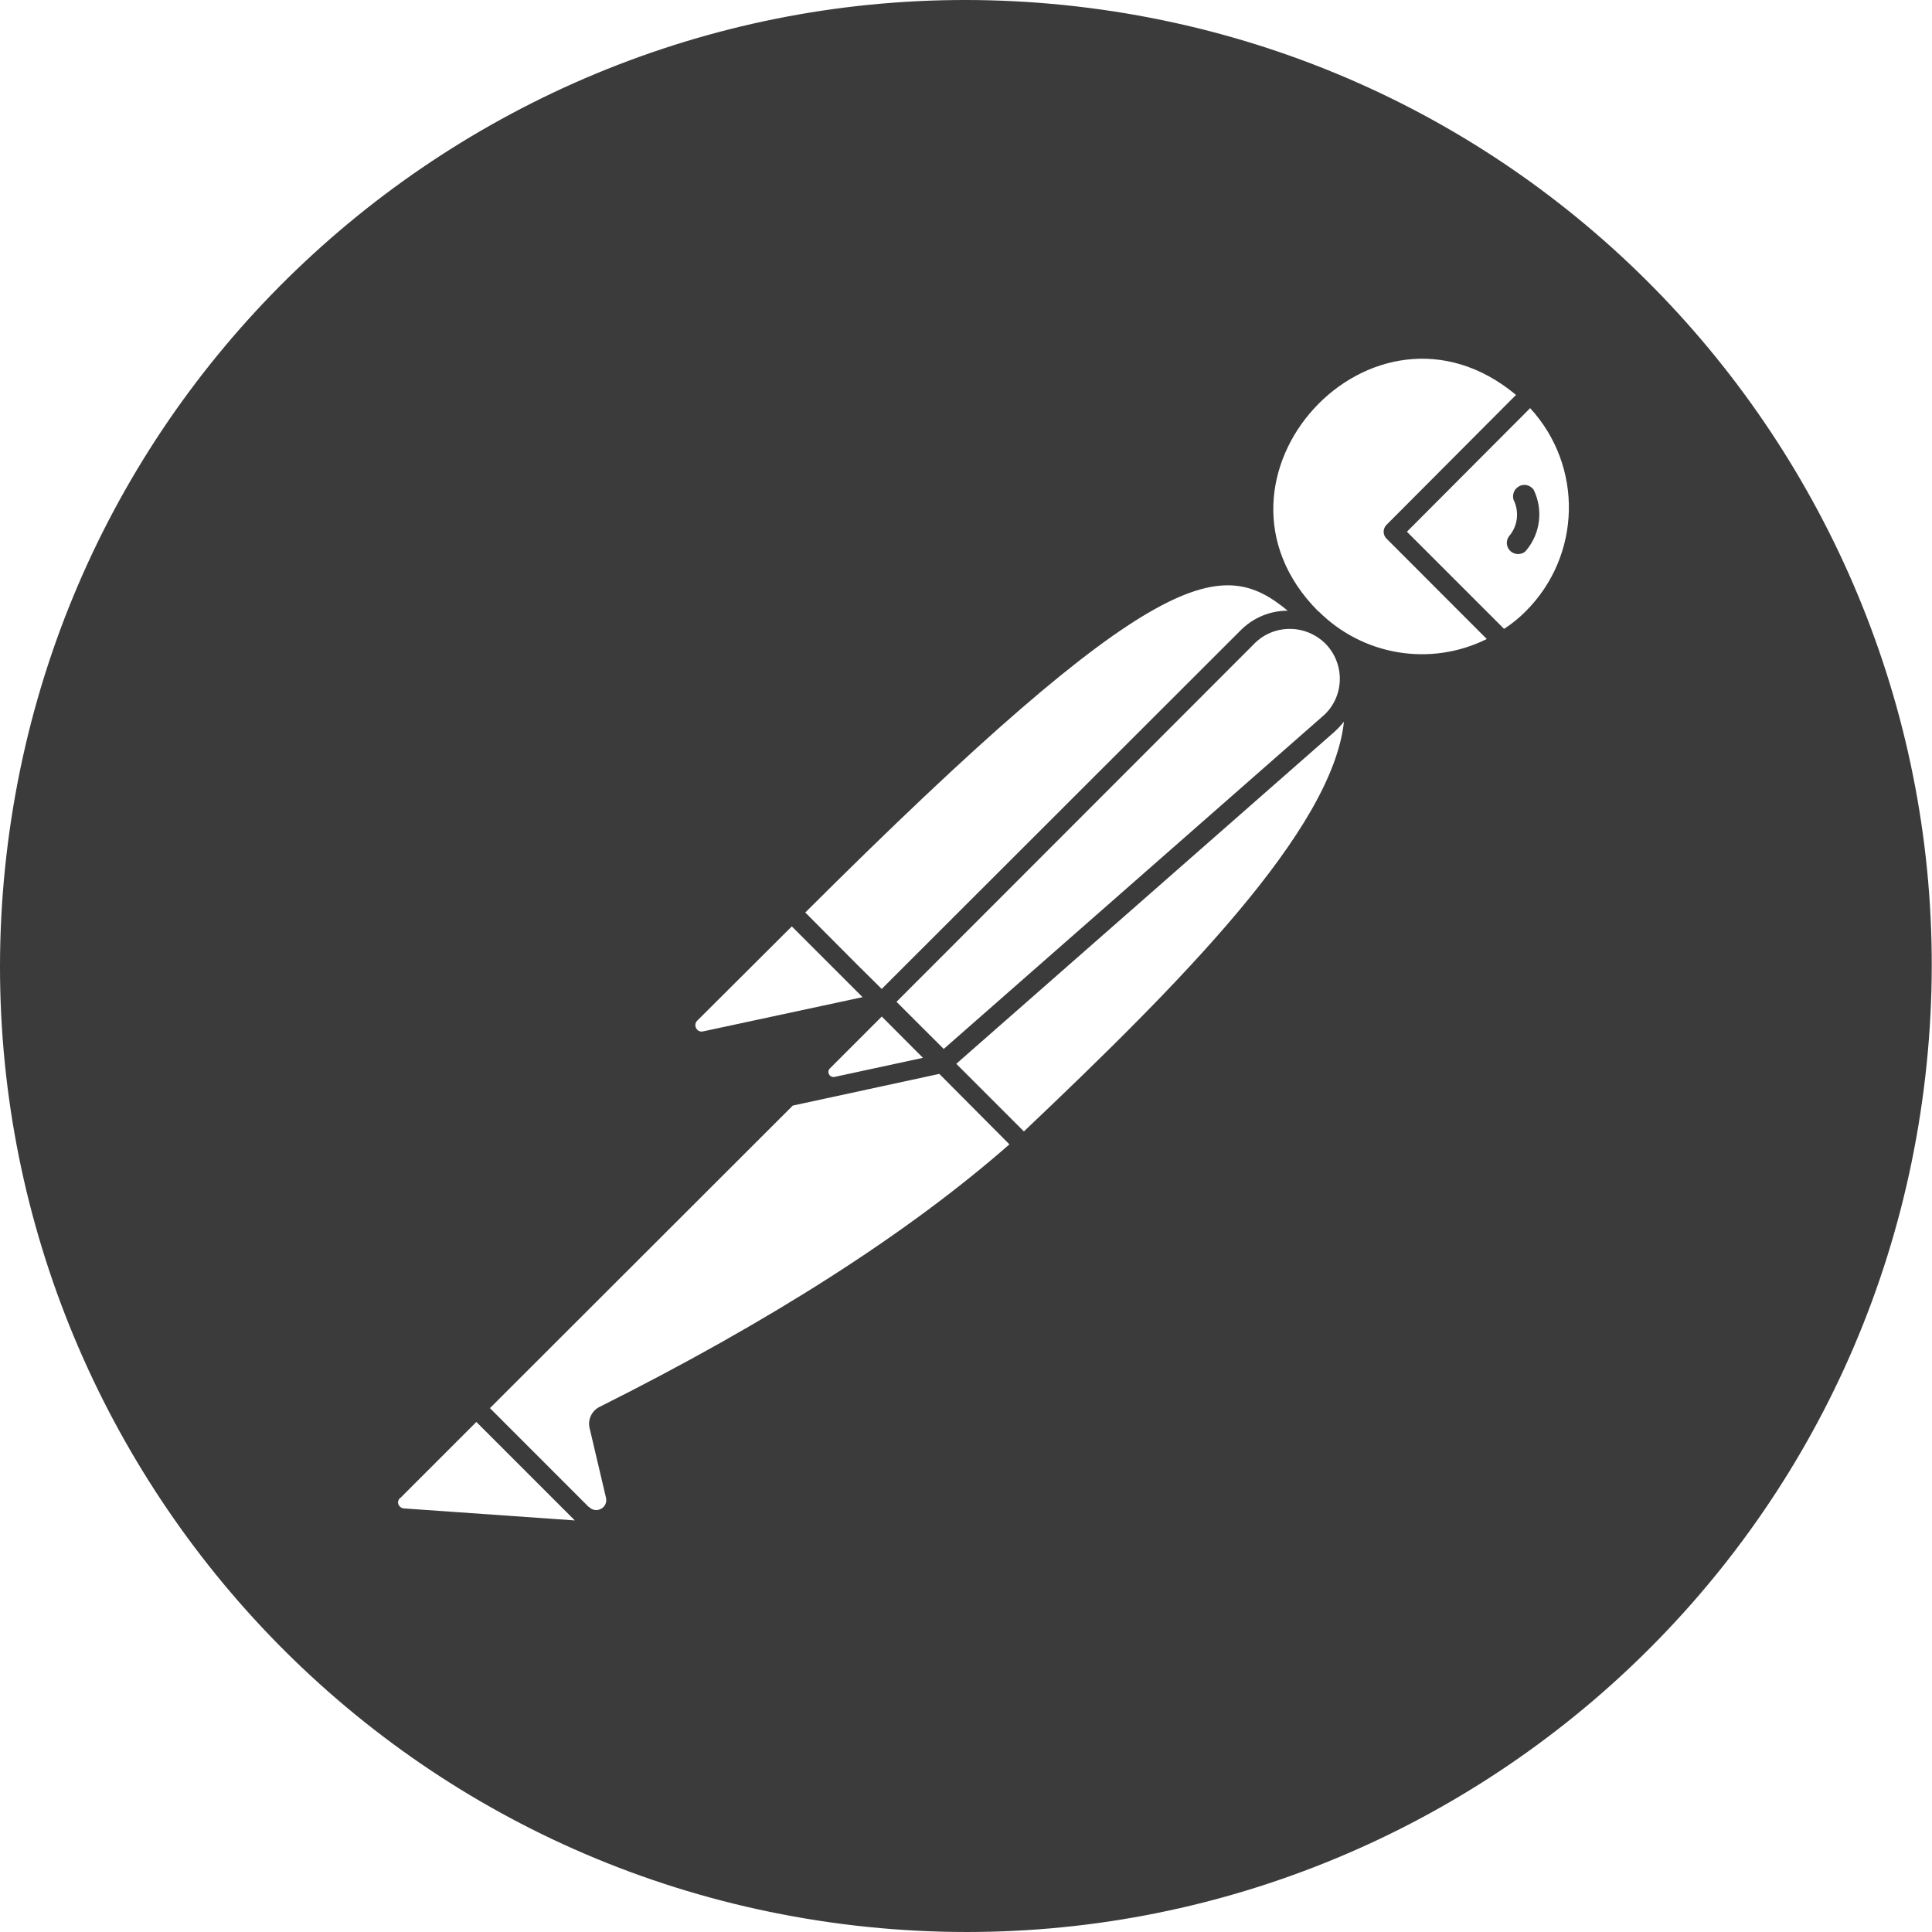
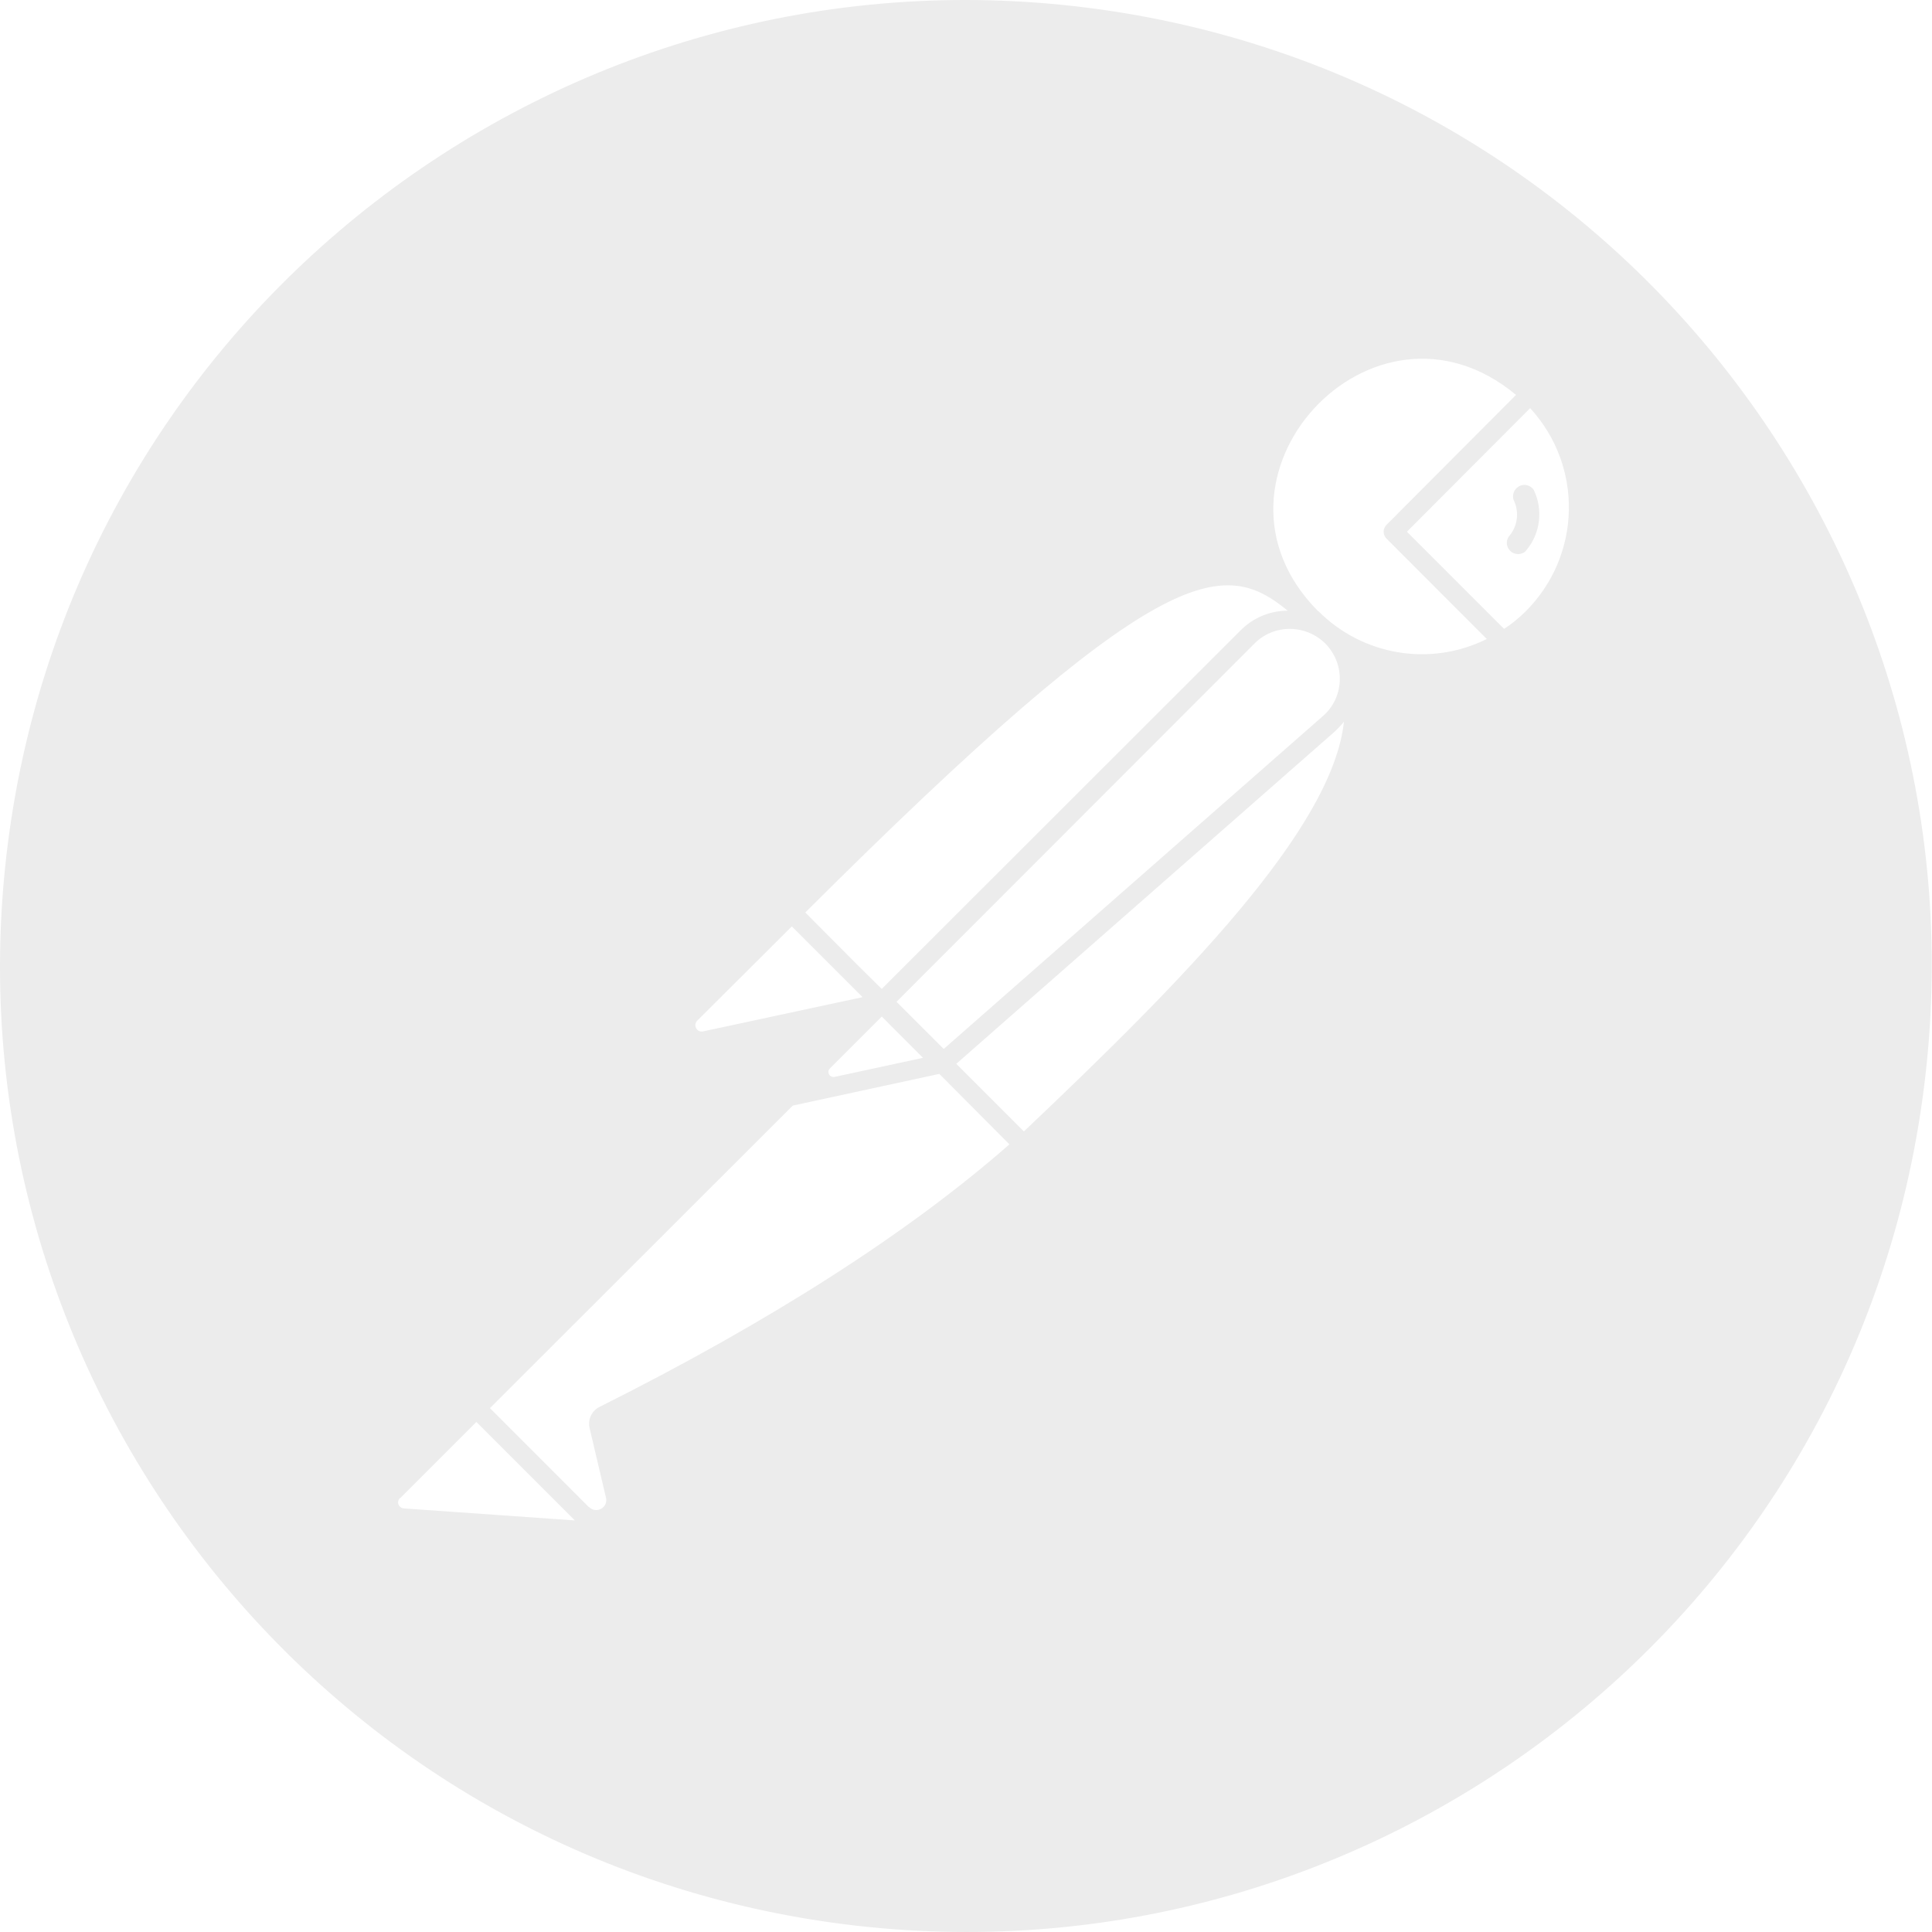
- <svg xmlns="http://www.w3.org/2000/svg" fill="#3b3b3b" width="800px" height="800px" viewBox="0 0 32 32">
+ <svg xmlns="http://www.w3.org/2000/svg" fill="#ececec" width="800px" height="800px" viewBox="0 0 32 32">
  <path d="M18.036 0.131c-8.765-1.12-16.781 5.067-17.905 13.833-1.12 8.765 5.067 16.781 13.833 17.905 8.765 1.12 16.781-5.067 17.9-13.833 1.125-8.765-5.061-16.781-13.828-17.905zM21.328 10.115c-0.297 0-0.579 0.12-0.787 0.333l-5.937 5.932-0.411-0.407-0.855-0.859c5.849-5.833 6.907-5.891 7.989-5zM14.849 16.593l5.916-5.921c0.328-0.344 0.875-0.339 1.204 0.005 0.323 0.349 0.291 0.896-0.073 1.197l-6.265 5.5zM15.287 17.521l-1.469 0.317c-0.031 0.005-0.072-0.011-0.088-0.047-0.016-0.032-0.011-0.068 0.016-0.095l0.859-0.859zM11.547 16.907l1.568-1.563 1.172 1.172-2.641 0.567c-0.047 0.011-0.093-0.009-0.115-0.052-0.025-0.041-0.015-0.093 0.016-0.124zM6.688 24.984c-0.057-0.005-0.1-0.057-0.095-0.109 0.005-0.025 0.016-0.047 0.032-0.063h0.005l1.26-1.26 1.631 1.631zM9.921 23.307c-0.124 0.068-0.187 0.209-0.156 0.344l0.271 1.152c0.043 0.167-0.161 0.28-0.281 0.156h-0.005l-1.635-1.636 5.016-5.011 2.427-0.525 1.161 1.167c-1.672 1.468-3.959 2.932-6.797 4.353zM16.959 18.74l-1.12-1.12 6.265-5.5c0.057-0.052 0.109-0.109 0.156-0.167-0.192 1.792-2.703 4.323-5.301 6.787zM21.839 10.125h-0.005c-2.183-2.193 0.901-5.563 3.276-3.584l-2.145 2.152c-0.063 0.061-0.063 0.167 0 0.228l1.661 1.663c-0.932 0.463-2.052 0.276-2.787-0.459zM25.271 10.125c-0.109 0.109-0.229 0.208-0.359 0.291l-1.609-1.609 2.041-2.047c0.885 0.964 0.849 2.443-0.073 3.365zM25.14 8.068c-0.067 0.047-0.093 0.129-0.072 0.208 0.099 0.197 0.072 0.432-0.068 0.599-0.068 0.084-0.052 0.199 0.031 0.265 0.032 0.021 0.068 0.037 0.109 0.037 0.057 0 0.111-0.021 0.141-0.063 0.235-0.281 0.281-0.677 0.12-1.005-0.063-0.083-0.177-0.104-0.261-0.041z" />
</svg>
